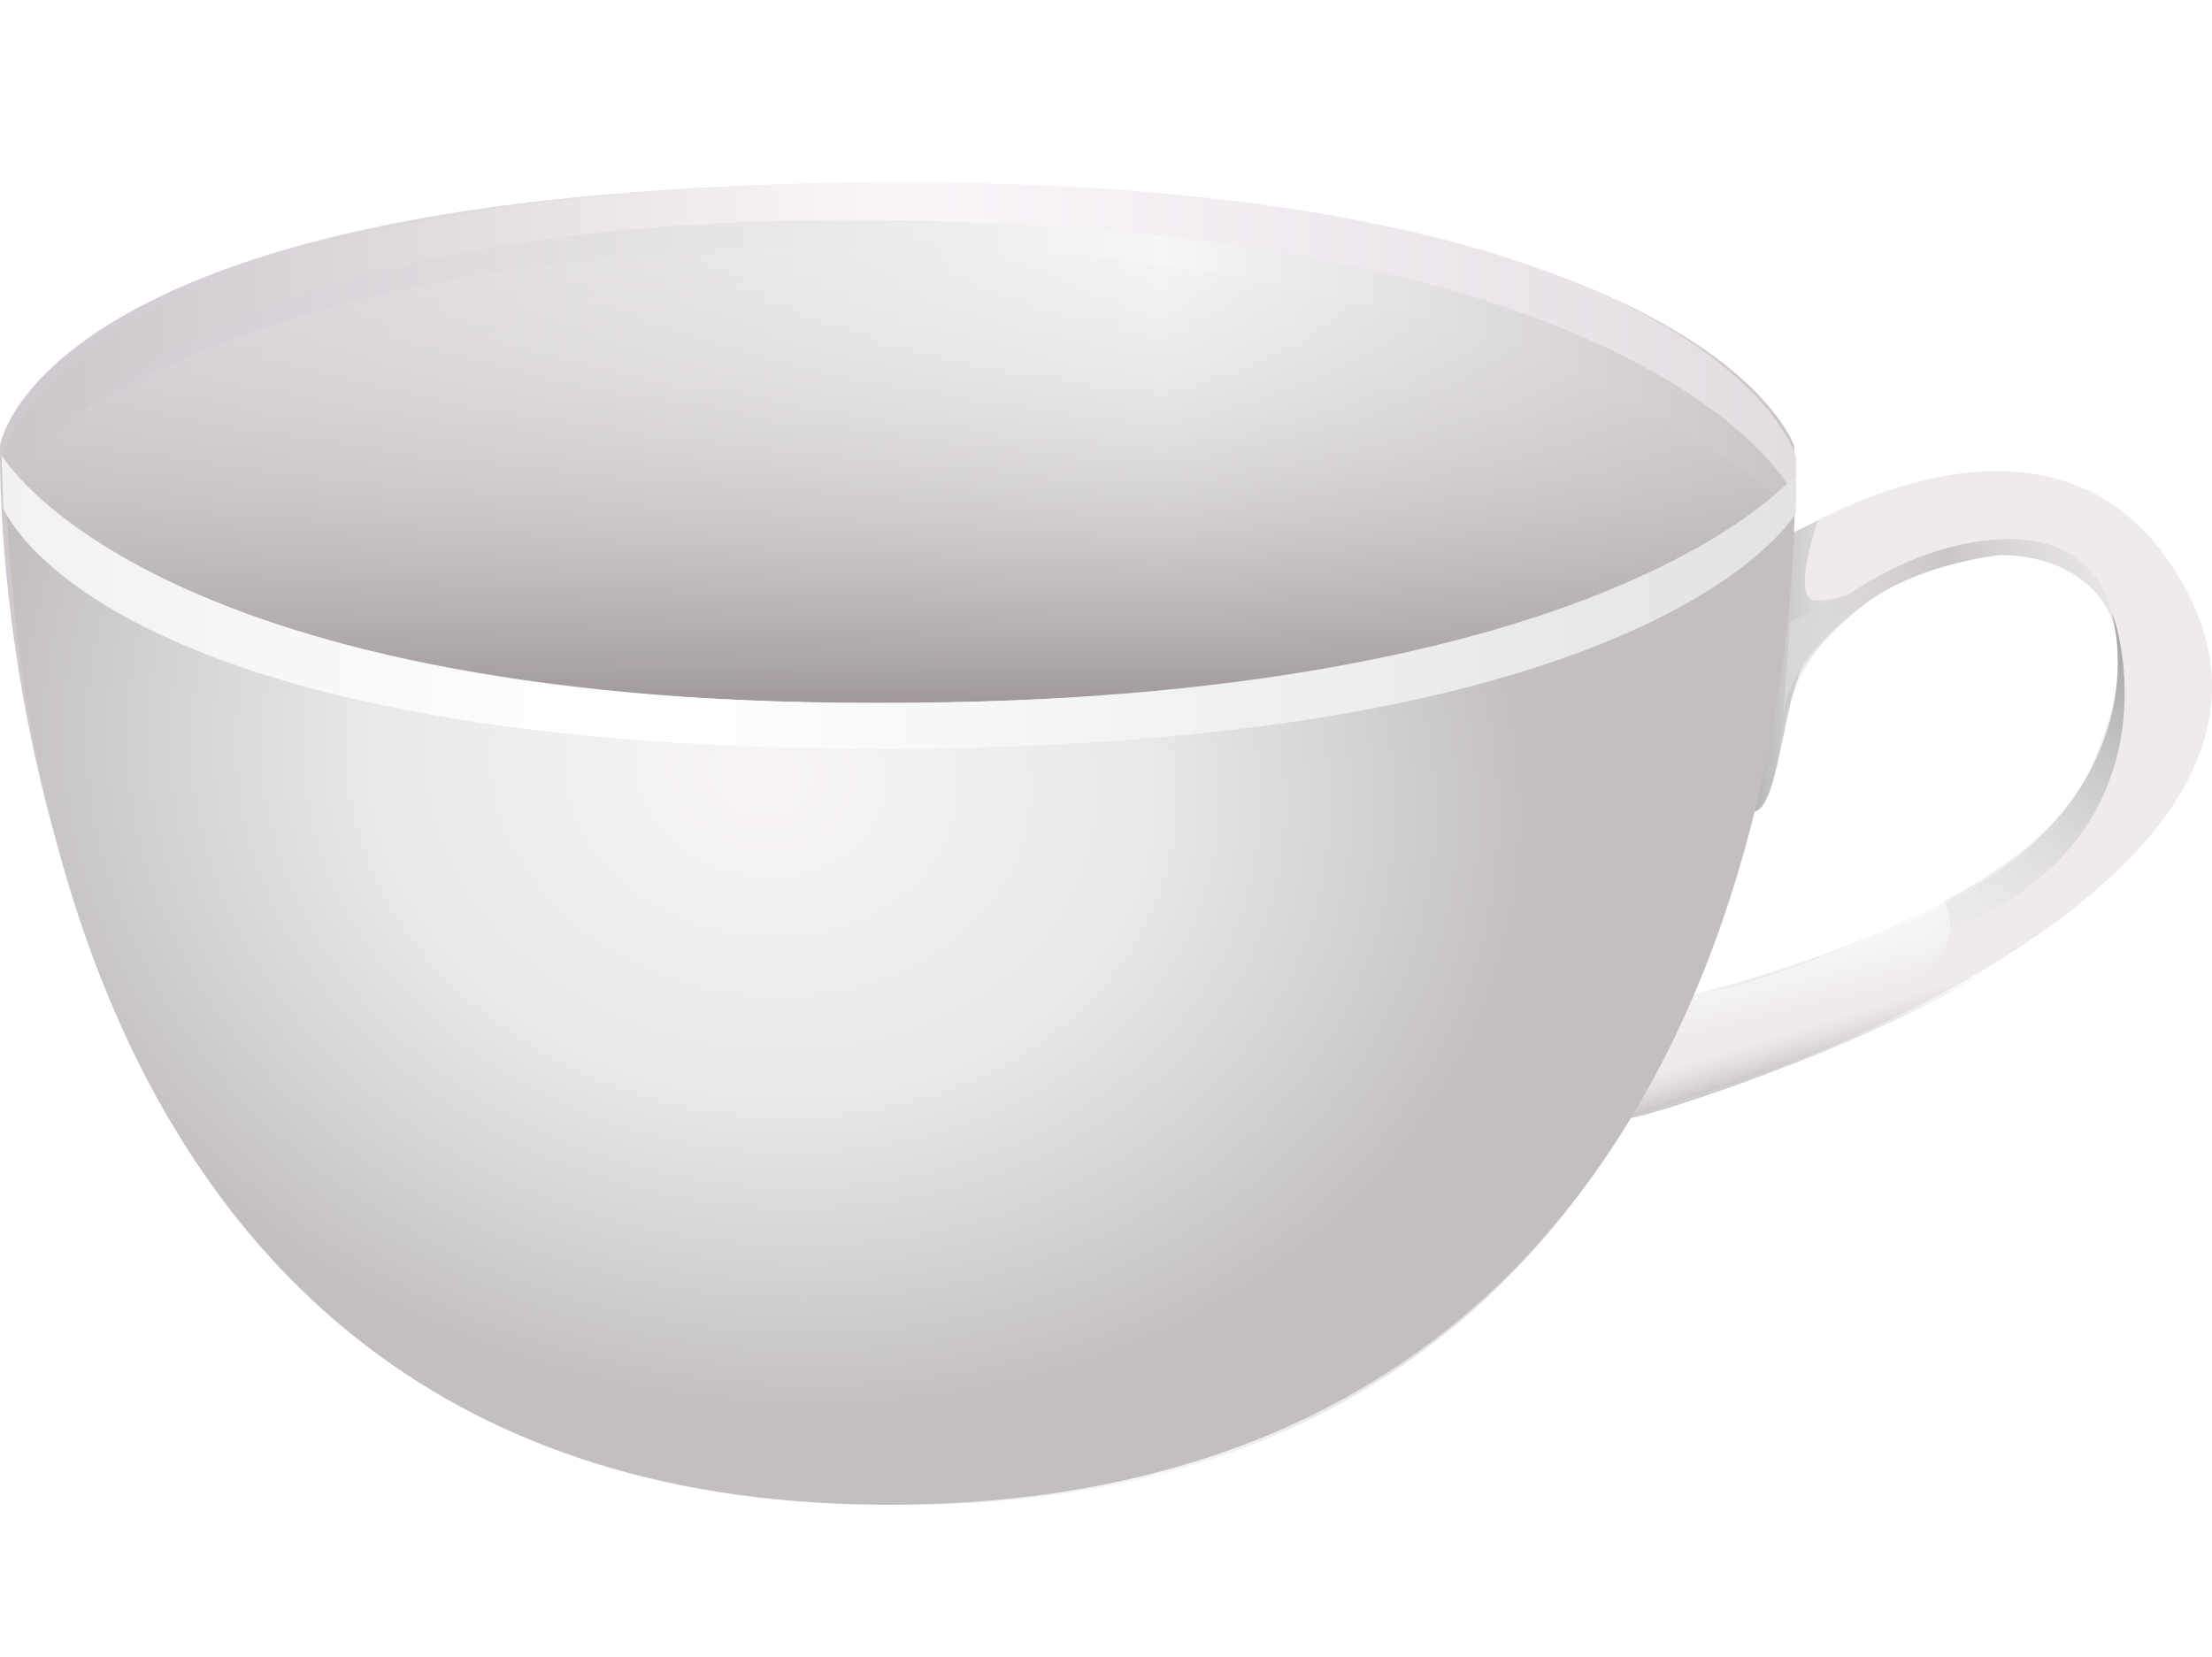
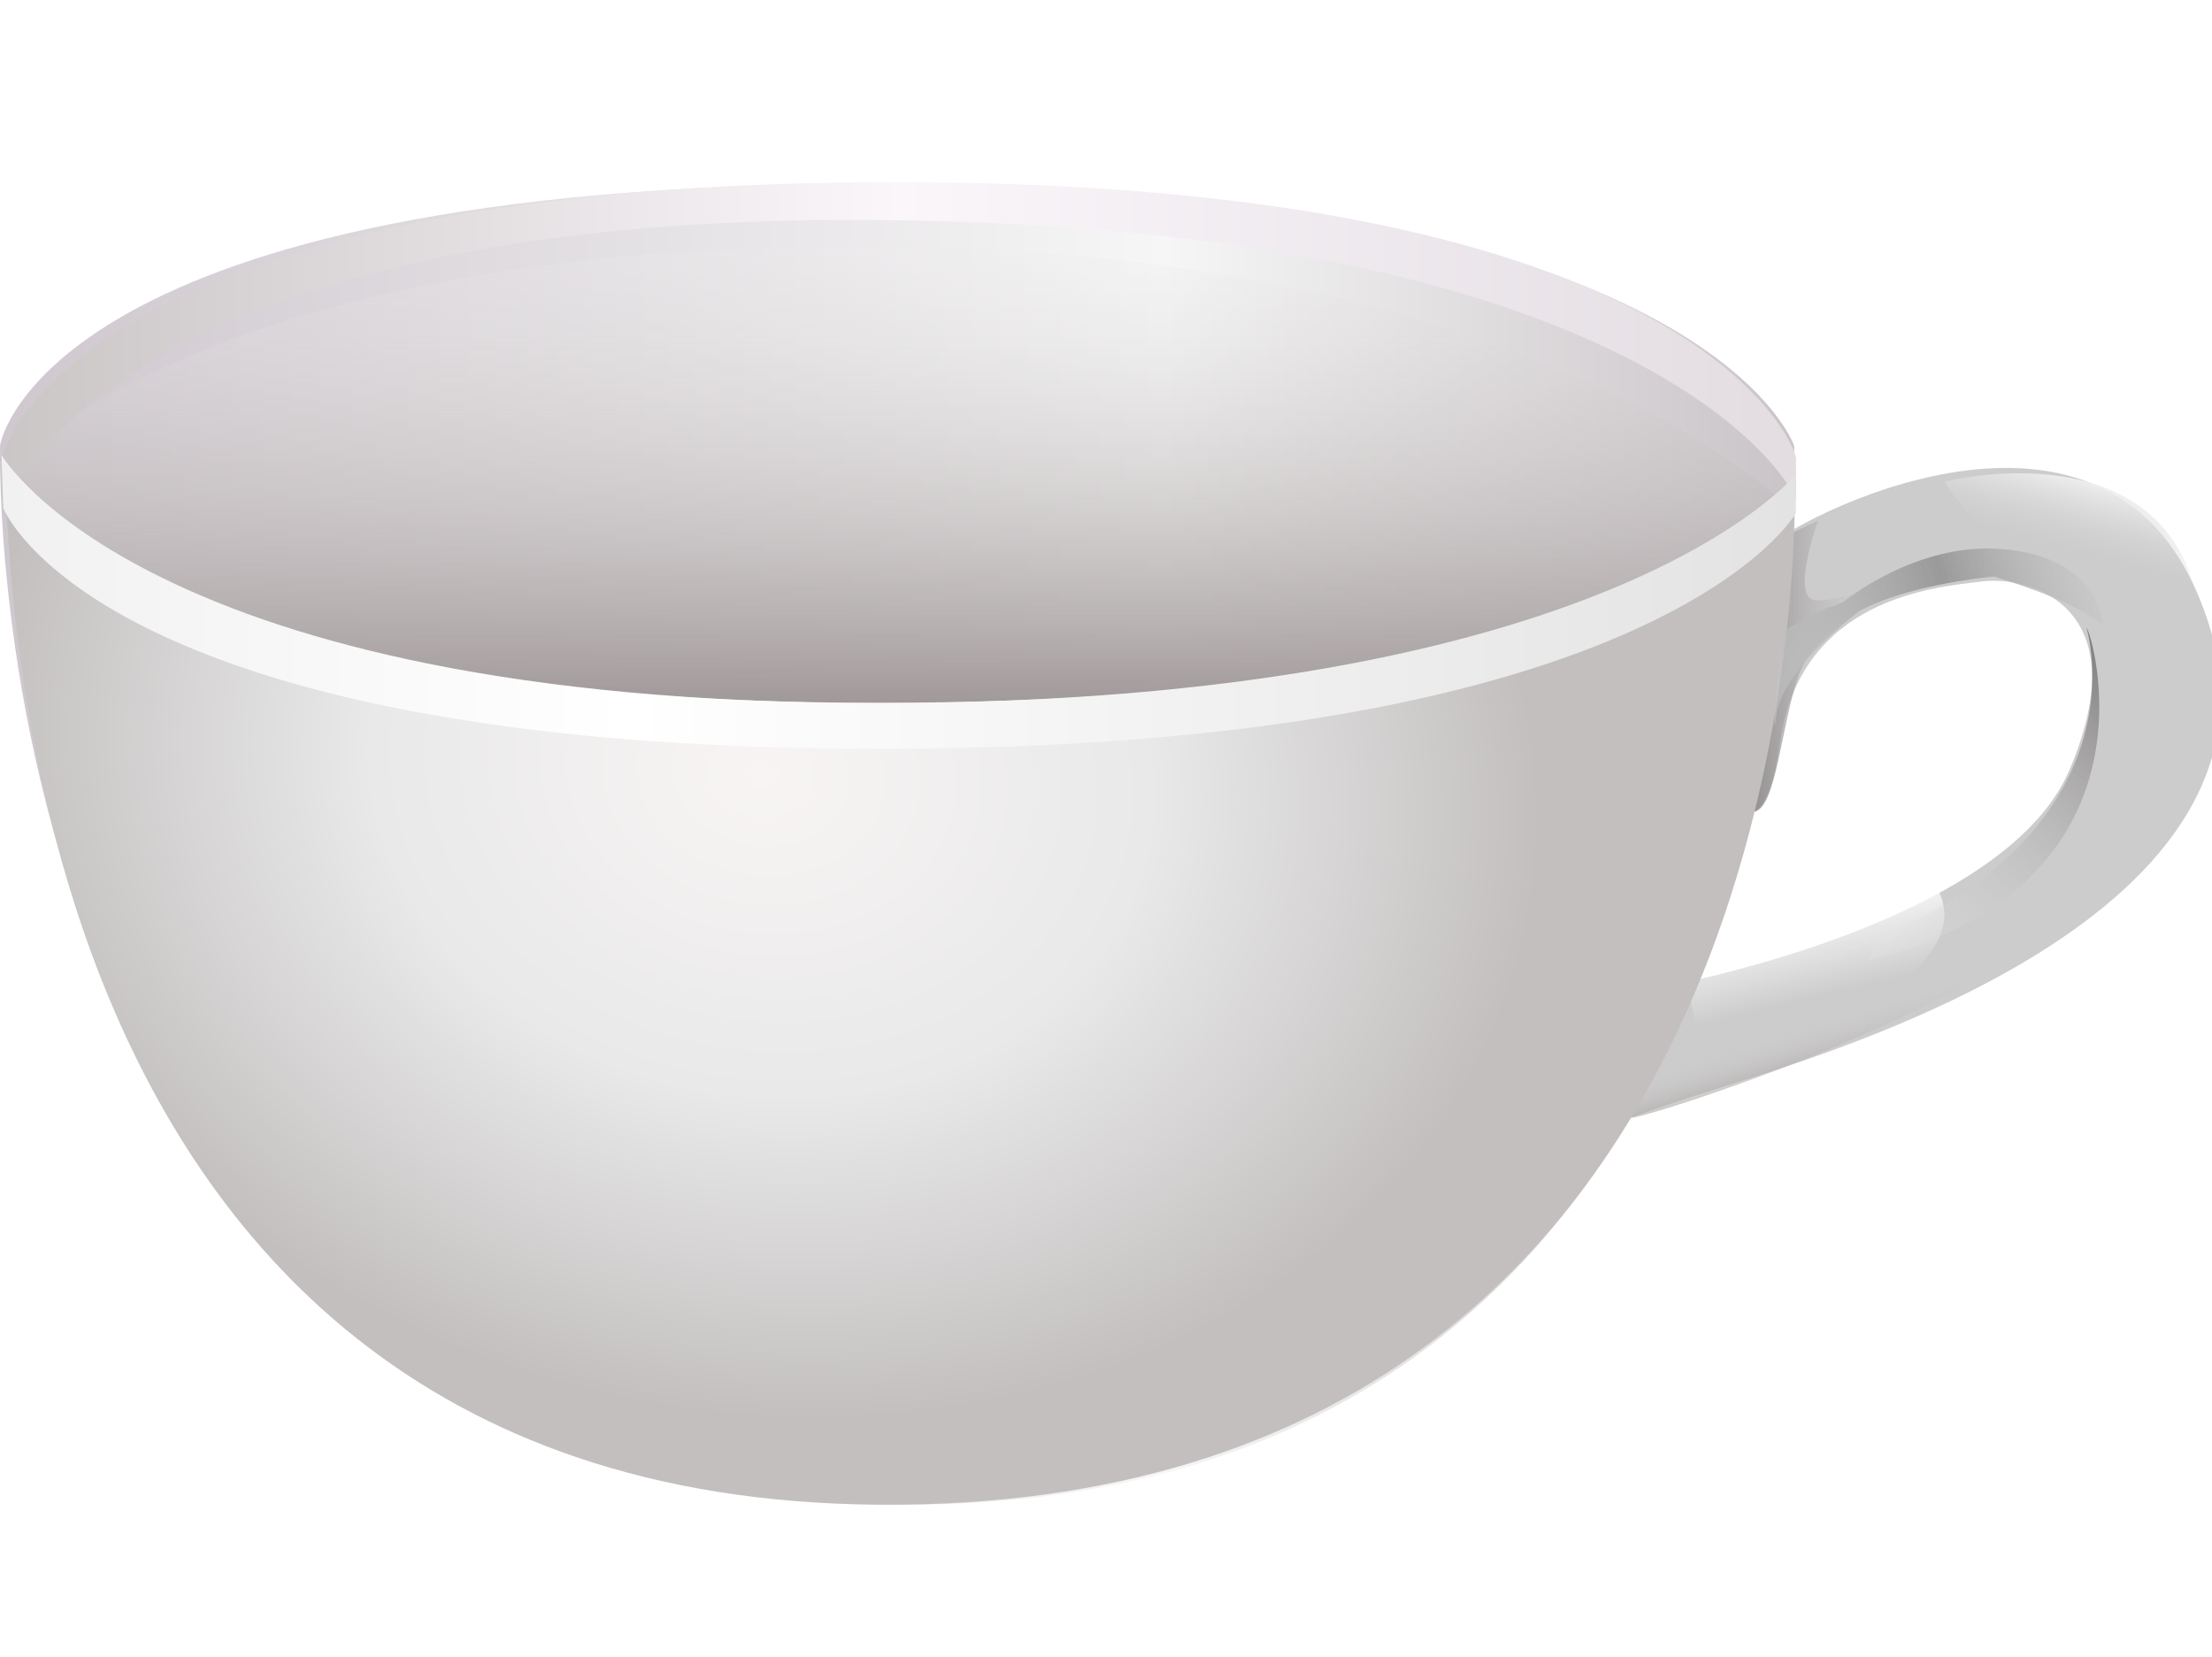
<svg xmlns="http://www.w3.org/2000/svg" xmlns:xlink="http://www.w3.org/1999/xlink" width="400.603" height="300" id="svg2" version="1.0">
  <defs id="defs4">
+     <linearGradient id="linearGradient3247">
+       <stop style="stop-color:#cccccc;stop-opacity:0;" offset="0" id="stop3249" />
+       <stop style="stop-color:#f2f2f2;stop-opacity:1;" offset="1" id="stop3251" />
+     </linearGradient>
    <linearGradient id="linearGradient3230">
      <stop style="stop-color:#9e9696;stop-opacity:1;" offset="0" id="stop3232" />
      <stop style="stop-color:#ffffff;stop-opacity:0;" offset="1" id="stop3234" />
    </linearGradient>
    <linearGradient id="linearGradient3556">
      <stop style="stop-color:#9a9393;stop-opacity:1;" offset="0" id="stop3558" />
      <stop style="stop-color:#d0cccc;stop-opacity:0;" offset="1" id="stop3560" />
    </linearGradient>
    <linearGradient id="linearGradient3516">
      <stop style="stop-color:#ffffff;stop-opacity:1;" offset="0" id="stop3518" />
      <stop style="stop-color:#ffffff;stop-opacity:0;" offset="1" id="stop3520" />
    </linearGradient>
    <linearGradient id="linearGradient3506">
-       <stop style="stop-color:#a4a4a4;stop-opacity:1;" offset="0" id="stop3508" />
+       <stop style="stop-color:#817e7e;stop-opacity:1;" offset="0" id="stop3508" />
      <stop style="stop-color:#ffffff;stop-opacity:0;" offset="1" id="stop3510" />
    </linearGradient>
    <linearGradient id="linearGradient3494">
      <stop style="stop-color:#ffffff;stop-opacity:0;" offset="0" id="stop3496" />
-       <stop id="stop3502" offset="0.583" style="stop-color:#cac6c6;stop-opacity:1;" />
+       <stop id="stop3502" offset="0.583" style="stop-color:#9a9a9a;stop-opacity:1;" />
      <stop style="stop-color:#ffffff;stop-opacity:0;" offset="1" id="stop3498" />
    </linearGradient>
    <linearGradient id="linearGradient3476">
-       <stop style="stop-color:#9b9b9b;stop-opacity:1;" offset="0" id="stop3478" />
+       <stop style="stop-color:#716d6d;stop-opacity:1;" offset="0" id="stop3478" />
      <stop style="stop-color:#eeeaed;stop-opacity:0;" offset="1" id="stop3480" />
    </linearGradient>
    <linearGradient id="linearGradient3451">
      <stop style="stop-color:#fffbf6;stop-opacity:0;" offset="0" id="stop3453" />
      <stop style="stop-color:#c6c3c3;stop-opacity:1;" offset="1" id="stop3455" />
    </linearGradient>
    <linearGradient id="linearGradient3439">
      <stop style="stop-color:#cac6c6;stop-opacity:1;" offset="0" id="stop3441" />
      <stop id="stop3447" offset="0.5" style="stop-color:#faf6fa;stop-opacity:1;" />
      <stop style="stop-color:#e3dde2;stop-opacity:1;" offset="1" id="stop3443" />
    </linearGradient>
    <linearGradient id="linearGradient3407">
      <stop style="stop-color:#f1f1f1;stop-opacity:1;" offset="0" id="stop3409" />
      <stop id="stop3415" offset="0.351" style="stop-color:#ffffff;stop-opacity:1;" />
      <stop style="stop-color:#e3e3e3;stop-opacity:1;" offset="1" id="stop3411" />
    </linearGradient>
    <linearGradient id="linearGradient3397">
      <stop style="stop-color:#5b3e1a;stop-opacity:1;" offset="0" id="stop3399" />
      <stop style="stop-color:#3d2200;stop-opacity:0;" offset="1" id="stop3401" />
    </linearGradient>
    <linearGradient id="linearGradient3227">
      <stop style="stop-color:#41351e;stop-opacity:0.366;" offset="0" id="stop3229" />
      <stop style="stop-color:#3e2c12;stop-opacity:1;" offset="1" id="stop3231" />
    </linearGradient>
    <linearGradient id="linearGradient3215">
      <stop style="stop-color:#51320b;stop-opacity:0;" offset="0" id="stop3217" />
      <stop id="stop3225" offset="0.5" style="stop-color:#442805;stop-opacity:1;" />
      <stop id="stop3223" offset="1" style="stop-color:#381f00;stop-opacity:0;" />
    </linearGradient>
    <linearGradient id="linearGradient3203">
      <stop style="stop-color:#381f00;stop-opacity:1;" offset="0" id="stop3205" />
      <stop id="stop3211" offset="0.629" style="stop-color:#53340e;stop-opacity:1;" />
      <stop style="stop-color:#2f1e09;stop-opacity:1;" offset="1" id="stop3207" />
    </linearGradient>
    <linearGradient id="linearGradient3195">
      <stop style="stop-color:#000000;stop-opacity:1;" offset="0" id="stop3197" />
      <stop style="stop-color:#000000;stop-opacity:0;" offset="1" id="stop3199" />
    </linearGradient>
    <linearGradient id="linearGradient3181">
      <stop style="stop-color:#f8f4f4;stop-opacity:1;" offset="0" id="stop3183" />
      <stop id="stop3189" offset="0.5" style="stop-color:#e9e9e9;stop-opacity:1;" />
      <stop style="stop-color:#c3bfbf;stop-opacity:1;" offset="1" id="stop3185" />
    </linearGradient>
    <linearGradient id="linearGradient3161">
      <stop style="stop-color:#ccc5cc;stop-opacity:1;" offset="0" id="stop3163" />
      <stop id="stop3169" offset="0.607" style="stop-color:#f6f6f6;stop-opacity:1;" />
      <stop style="stop-color:#bdb6bb;stop-opacity:1;" offset="1" id="stop3165" />
    </linearGradient>
    <linearGradient xlink:href="#linearGradient3161" id="linearGradient3167" x1="157.484" y1="521.362" x2="528.475" y2="521.362" gradientUnits="userSpaceOnUse" gradientTransform="matrix(1,0,0,0.9494924,165,60.96881)" />
    <radialGradient xlink:href="#linearGradient3181" id="radialGradient3191" cx="309.768" cy="481.59" fx="309.768" fy="481.59" r="163.017" gradientTransform="matrix(0.8434359,0.2097149,-0.1944536,0.686726,307.1454,147.425)" gradientUnits="userSpaceOnUse" />
    <linearGradient xlink:href="#linearGradient3407" id="linearGradient3413" x1="172" y1="481.41" x2="496.986" y2="480.91" gradientUnits="userSpaceOnUse" gradientTransform="translate(165.25,40.1967)" />
    <linearGradient xlink:href="#linearGradient3439" id="linearGradient3445" x1="172.092" y1="425.357" x2="497.008" y2="425.357" gradientUnits="userSpaceOnUse" gradientTransform="translate(165.25,40.76777)" />
    <linearGradient xlink:href="#linearGradient3476" id="linearGradient3482" x1="483.5" y1="482.931" x2="517.75" y2="482.931" gradientUnits="userSpaceOnUse" gradientTransform="translate(165,41)" />
-     <linearGradient xlink:href="#linearGradient3494" id="linearGradient3500" x1="448.807" y1="497.353" x2="584.312" y2="455.853" gradientUnits="userSpaceOnUse" gradientTransform="translate(165,41)" />
-     <linearGradient xlink:href="#linearGradient3506" id="linearGradient3512" x1="557.689" y1="477.12" x2="504.83" y2="536.924" gradientUnits="userSpaceOnUse" gradientTransform="translate(165,41)" />
-     <linearGradient xlink:href="#linearGradient3516" id="linearGradient3526" x1="496.509" y1="527.175" x2="500.794" y2="544.8" gradientUnits="userSpaceOnUse" gradientTransform="translate(165,41)" />
+     <linearGradient xlink:href="#linearGradient3494" id="linearGradient3500" x1="448.807" y1="497.353" x2="584.312" y2="455.853" gradientUnits="userSpaceOnUse" gradientTransform="translate(163.3594,42.76777)" />
+     <linearGradient xlink:href="#linearGradient3506" id="linearGradient3512" x1="557.689" y1="477.12" x2="504.83" y2="536.924" gradientUnits="userSpaceOnUse" gradientTransform="translate(160.4038,43.47487)" />
+     <linearGradient xlink:href="#linearGradient3516" id="linearGradient3526" x1="496.509" y1="527.175" x2="500.794" y2="544.8" gradientUnits="userSpaceOnUse" gradientTransform="translate(163.9393,39.23223)" />
    <linearGradient xlink:href="#linearGradient3556" id="linearGradient3562" x1="498.949" y1="559.465" x2="495.704" y2="548.859" gradientUnits="userSpaceOnUse" gradientTransform="translate(165,41)" />
    <linearGradient xlink:href="#linearGradient3230" id="linearGradient3236" x1="155.917" y1="95.834" x2="155.917" y2="-6.498" gradientUnits="userSpaceOnUse" gradientTransform="translate(336.9844,436.0884)" />
+     <linearGradient xlink:href="#linearGradient3247" id="linearGradient3253" x1="372.115" y1="100.734" x2="376.181" y2="85.724" gradientUnits="userSpaceOnUse" />
  </defs>
  <g id="layer1" transform="translate(-336.9844,-403.0884)">
    <path style="fill:url(#linearGradient3167);fill-opacity:1;fill-rule:evenodd;stroke:none;stroke-width:1px;stroke-linecap:butt;stroke-linejoin:miter;stroke-opacity:1" d="M 337,483.837 C 337,483.837 332,675.634 501,675.634 C 670,675.634 661.913,483.837 661.913,483.837 C 661.913,483.837 646,436.362 496,436.362 C 346,436.362 337,482.887 337,483.837 z" id="path2385" />
-     <path style="fill:#eeeaed;fill-opacity:1;fill-rule:evenodd;stroke:none;stroke-width:0.831px;stroke-linecap:butt;stroke-linejoin:miter;stroke-opacity:1" d="M 656.816,502.737 C 656.749,502.771 709.795,465.977 733.06,510.205 C 757.942,557.507 673.246,592.352 649.437,599.813 C 617.771,609.736 617.464,612.614 617.464,612.614 L 637.14,584.878 C 637.14,584.878 702.369,570.972 715.343,542.84 C 731.754,507.254 706.005,502.737 697.397,503.804 C 688.789,504.871 662.964,511.272 659.275,537.941 C 655.586,564.61 644.518,540.074 644.518,540.074 C 644.518,540.074 660.505,532.607 658.045,507.004" id="path3472" />
+     <path style="fill:#cccccc;fill-opacity:1;fill-rule:evenodd;stroke:none;stroke-width:0.831px;stroke-linecap:butt;stroke-linejoin:miter;stroke-opacity:1" d="M 656.816,502.737 C 656.364,500.31 715.117,466.453 734.56,509.705 C 759.793,565.839 673.246,592.352 649.437,599.813 C 617.771,609.736 617.464,612.614 617.464,612.614 L 637.14,582.05 C 637.14,582.05 699.729,571.015 711.807,542.487 C 724.329,512.911 704.591,507.334 695.983,508.4 C 687.375,509.467 662.964,511.272 659.275,537.941 C 655.586,564.61 644.518,540.074 644.518,540.074 C 644.518,540.074 660.505,532.607 658.045,507.004" id="path3472" />
    <path style="fill:url(#linearGradient3562);fill-opacity:1;fill-rule:evenodd;stroke:none;stroke-width:1px;stroke-linecap:butt;stroke-linejoin:miter;stroke-opacity:1" d="M 632.309,605.525 C 632.52,606.368 687.149,589.393 707.55,571.363 C 707.55,571.363 662.98,592.554 635.58,596.62 C 608.179,600.686 632.221,605.635 632.309,605.525 z" id="path3554" />
-     <path style="fill:url(#linearGradient3526);fill-opacity:1;fill-rule:evenodd;stroke:none;stroke-width:1px;stroke-linecap:butt;stroke-linejoin:miter;stroke-opacity:1" d="M 689.125,566.237 C 689.125,566.237 661.25,580.862 643.125,583.362 C 625,585.862 630.75,605.362 630.75,605.362 C 630.75,605.362 699.375,586.987 689.125,566.237 z" id="path3514" />
+     <path style="fill:url(#linearGradient3526);fill-opacity:1;fill-rule:evenodd;stroke:none;stroke-width:1px;stroke-linecap:butt;stroke-linejoin:miter;stroke-opacity:1" d="M 688.064,564.469 C 688.064,564.469 634.602,564.889 642.064,581.594 C 650.227,599.867 629.689,603.594 629.689,603.594 C 629.689,603.594 698.314,585.219 688.064,564.469 z" id="path3514" />
    <path style="fill:url(#linearGradient3482);fill-opacity:1;fill-rule:evenodd;stroke:none;stroke-width:1px;stroke-linecap:butt;stroke-linejoin:miter;stroke-opacity:1" d="M 660.5,500.112 L 666.25,497.362 C 666.25,497.362 661,511.862 666,511.862 C 671,511.862 682.75,507.737 682.75,507.737 C 682.75,507.737 666,516.112 662.75,525.362 C 659.5,534.612 658.75,549.112 654.75,550.112 C 650.75,551.112 648.5,549.862 648.5,549.862 L 660.5,500.112 z" id="path3474" />
    <path style="fill:url(#linearGradient3236);fill-opacity:1.0;fill-rule:evenodd;stroke:none;stroke-width:1px;stroke-linecap:butt;stroke-linejoin:miter;stroke-opacity:1" d="M 337.692,488.612 C 337.692,488.612 340.52,549.07 492.901,549.07 C 645.283,549.07 661.9,495.683 661.9,495.683 C 661.9,495.683 614.524,447.6 492.901,447.6 C 371.279,447.6 338.045,488.966 337.692,488.612 z" id="path3228" />
    <path style="fill:url(#radialGradient3191);fill-opacity:1;fill-rule:evenodd;stroke:none;stroke-width:1px;stroke-linecap:butt;stroke-linejoin:miter;stroke-opacity:1" d="M 337,486.112 C 337,486.112 356,530.389 496,530.389 C 636,530.389 662,490.095 662,490.095 C 662,490.095 668.602,676.968 496,675.635 C 330.224,674.354 339.556,486.251 337.534,486.63" id="path3179" />
    <path style="fill:url(#linearGradient3445);fill-opacity:1;fill-rule:evenodd;stroke:none;stroke-width:1px;stroke-linecap:butt;stroke-linejoin:miter;stroke-opacity:1" d="M 337.342,490.498 L 337.342,486.079 C 337.342,486.079 347.752,436.763 496.25,436.095 C 647.469,435.415 663.089,486.136 662.258,486.344 L 662.258,494.299 C 663.415,492.91 638.292,444.233 496.25,442.945 C 356.162,441.675 337.207,495.373 337.43,496.155 L 337.342,490.498 z" id="path3437" />
    <path style="fill:url(#linearGradient3413);fill-opacity:1;fill-rule:evenodd;stroke:none;stroke-width:1px;stroke-linecap:butt;stroke-linejoin:miter;stroke-opacity:1" d="M 337.25,485.496 C 337.25,485.496 363.138,530.438 496,530.438 C 628.862,530.438 662.169,489.043 662.169,489.043 L 662.236,496.026 C 662.236,496.026 638.25,538.717 496.25,538.717 C 354.25,538.717 337.578,495.09 337.578,495.09 L 337.25,485.496 z" id="path3405" />
-     <path style="fill:url(#linearGradient3500);fill-opacity:1;fill-rule:evenodd;stroke:none;stroke-width:1px;stroke-linecap:butt;stroke-linejoin:miter;stroke-opacity:1" d="M 669.625,511.362 C 669.625,511.362 670.864,511.201 672.489,510.326 C 672.489,510.326 685.387,500.839 700.787,500.739 C 717.863,500.627 719.489,514.737 719.489,514.737 C 719.489,514.737 715.125,503.8 699.438,503.612 C 696.75,503.862 684,505.737 675.375,511.987 C 675.375,511.987 661.375,522.362 660.312,530.925 C 659.25,539.487 661.188,515.737 661.188,515.737 L 669.625,511.362 z" id="path3484" />
-     <path style="fill:url(#linearGradient3512);fill-opacity:1;fill-rule:evenodd;stroke:none;stroke-width:1px;stroke-linecap:butt;stroke-linejoin:miter;stroke-opacity:1" d="M 719.438,514.231 C 720.513,515.409 734.31,560.818 679.847,574.675 L 681.63,570.192 C 681.63,570.192 648.487,584.645 681.1,570.81 C 730.562,549.828 719.452,514.245 719.438,514.231 z" id="path3504" />
+     <path style="fill:url(#linearGradient3500);fill-opacity:1;fill-rule:evenodd;stroke:none;stroke-width:1px;stroke-linecap:butt;stroke-linejoin:miter;stroke-opacity:1" d="M 667.984,513.13 C 667.984,513.13 669.223,512.968 670.848,512.093 C 670.848,512.093 683.784,501.425 699.146,502.507 C 717.636,503.809 717.849,516.505 717.849,516.505 C 717.849,516.505 715.606,512.992 698.15,507.501 C 695.463,507.751 682.006,509.273 673.734,513.755 C 673.734,513.755 659.734,524.13 658.672,532.692 C 657.609,541.255 659.547,517.505 659.547,517.505 L 667.984,513.13 z" id="path3484" />
+     <path style="fill:url(#linearGradient3512);fill-opacity:1;fill-rule:evenodd;stroke:none;stroke-width:1px;stroke-linecap:butt;stroke-linejoin:miter;stroke-opacity:1" d="M 714.842,516.706 C 715.917,517.884 729.714,563.292 675.251,577.15 L 677.034,572.666 C 677.034,572.666 643.891,587.12 676.503,573.285 C 725.966,552.302 714.856,516.72 714.842,516.706 z" id="path3504" />
+     <path style="fill:url(#linearGradient3253);fill-rule:evenodd;stroke:none;stroke-width:1px;stroke-linecap:butt;stroke-linejoin:miter;stroke-opacity:1;fill-opacity:1" d="M 352.139,87.249 C 352.139,87.249 388.555,77.88 397.217,105.59 C 397.217,105.59 365.928,109.435 352.139,87.249 z" id="path3245" transform="translate(336.9844,403.0884)" />
  </g>
</svg>
